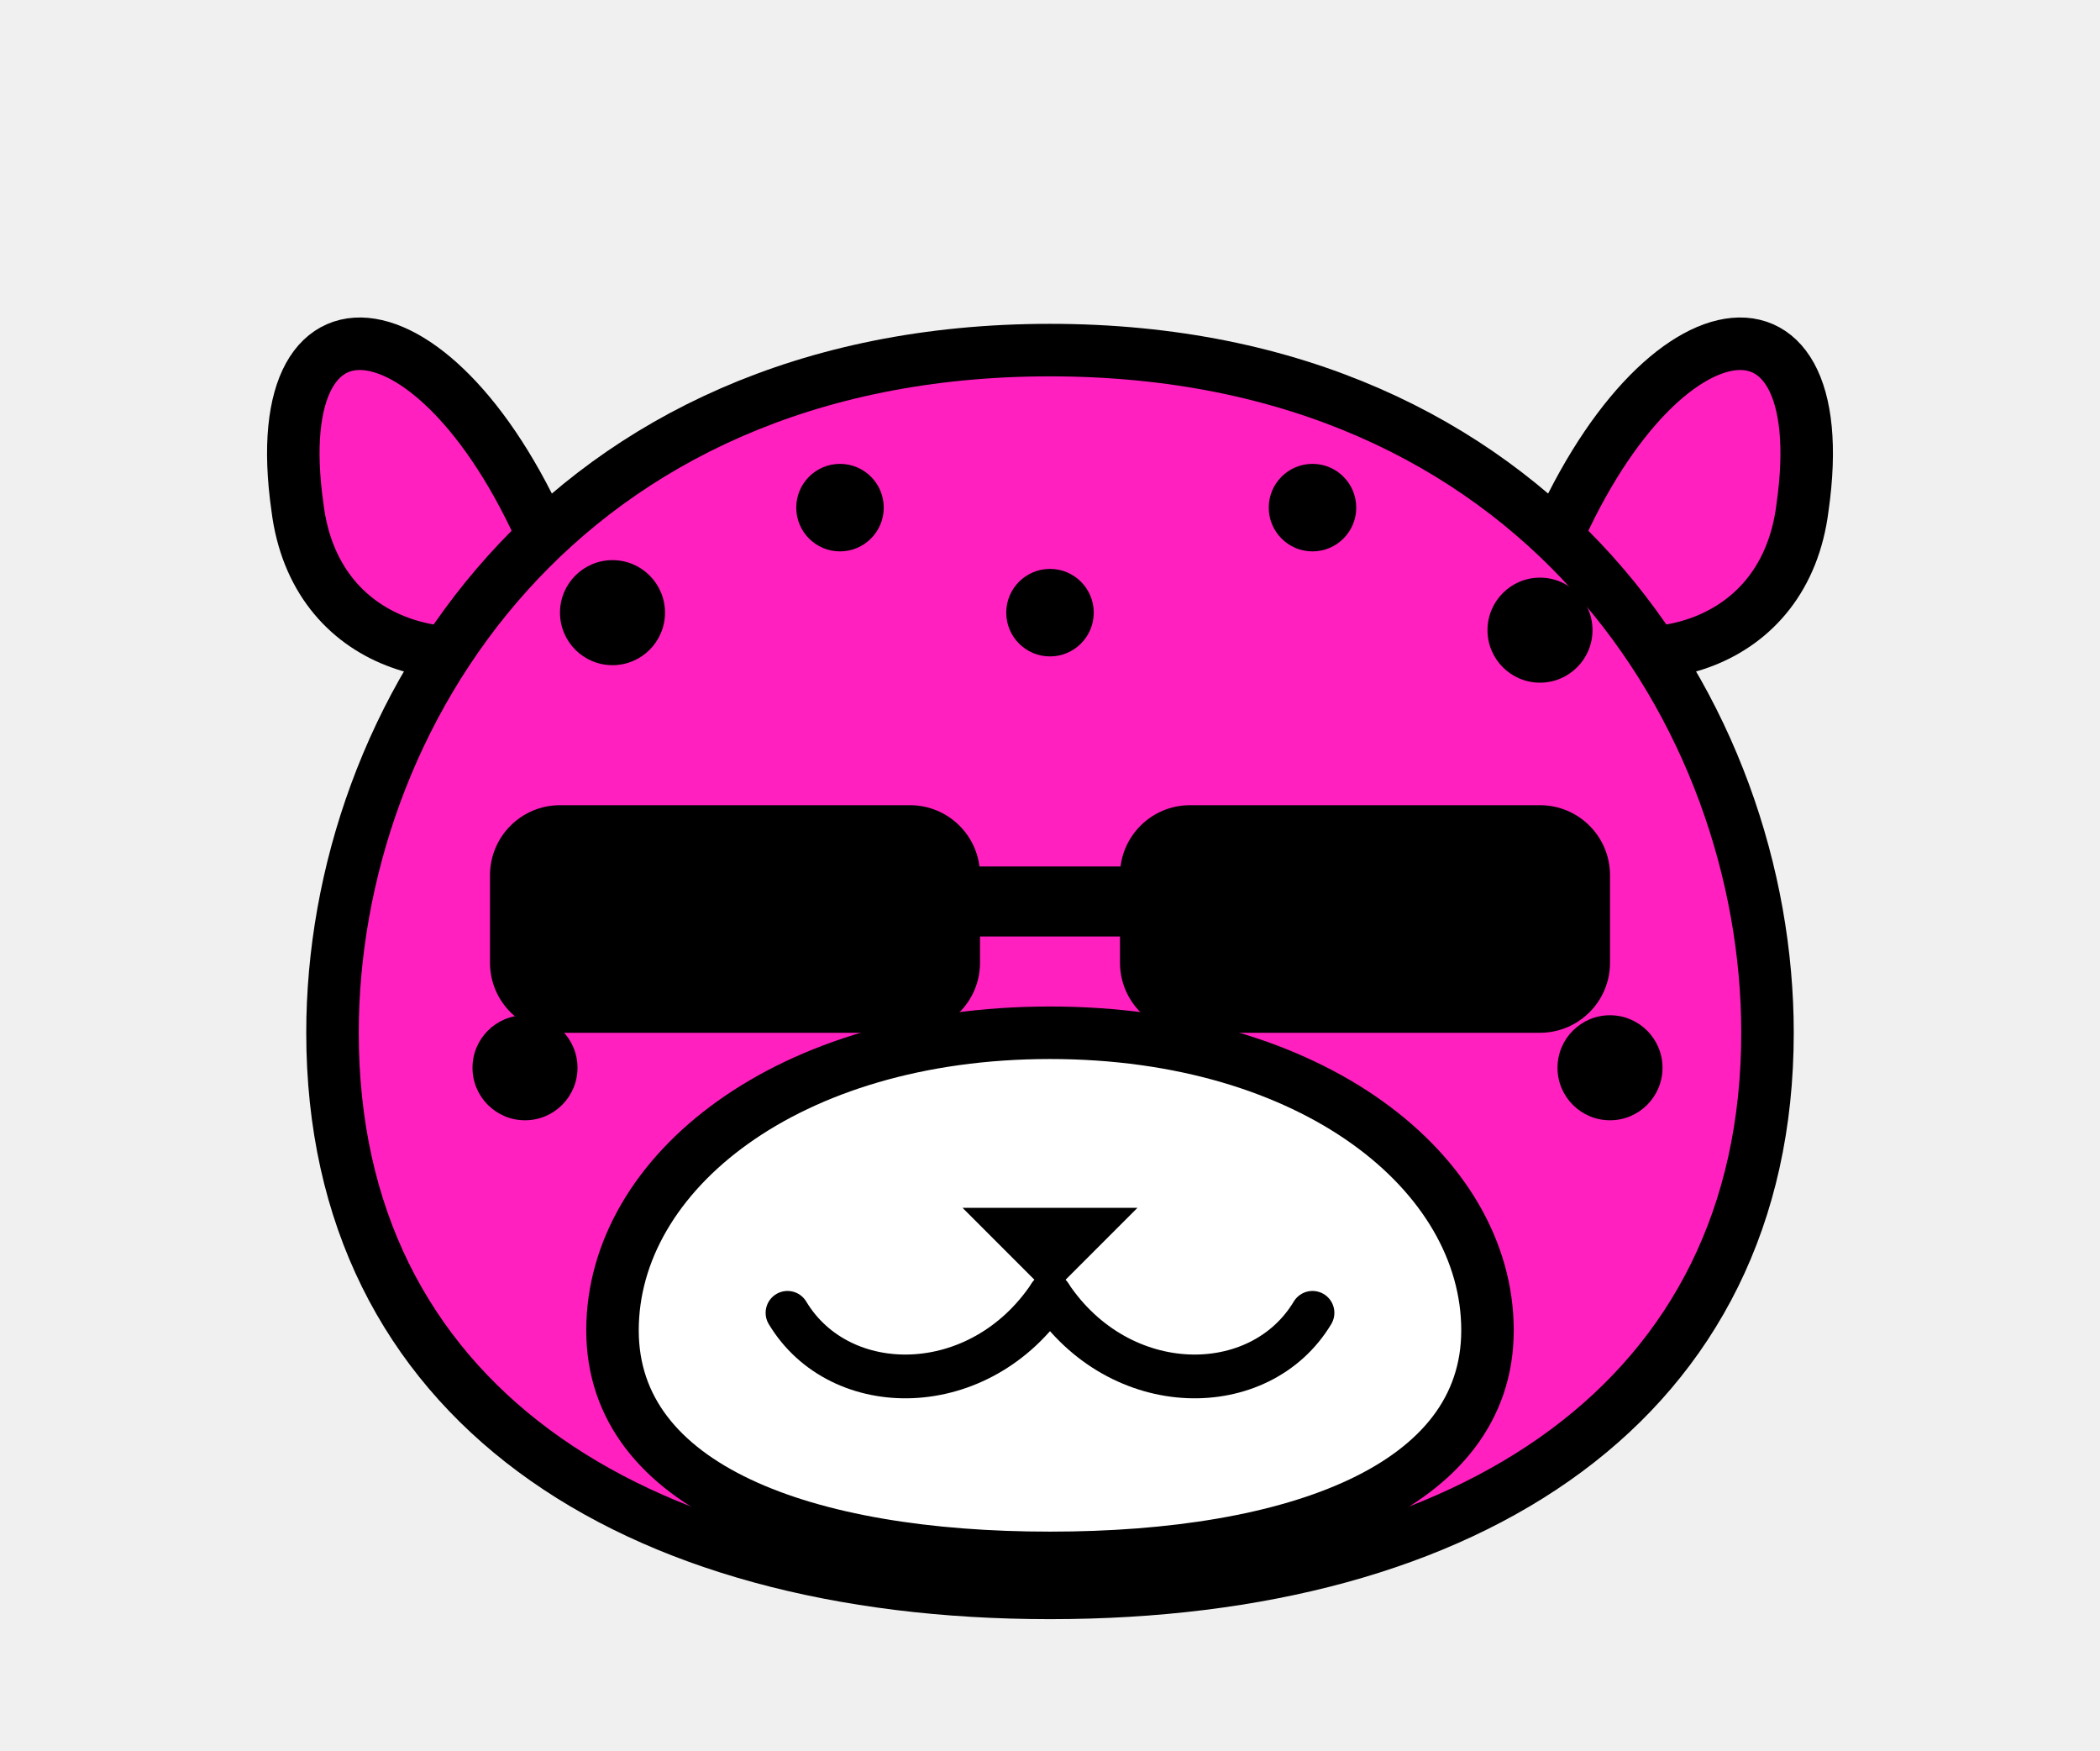
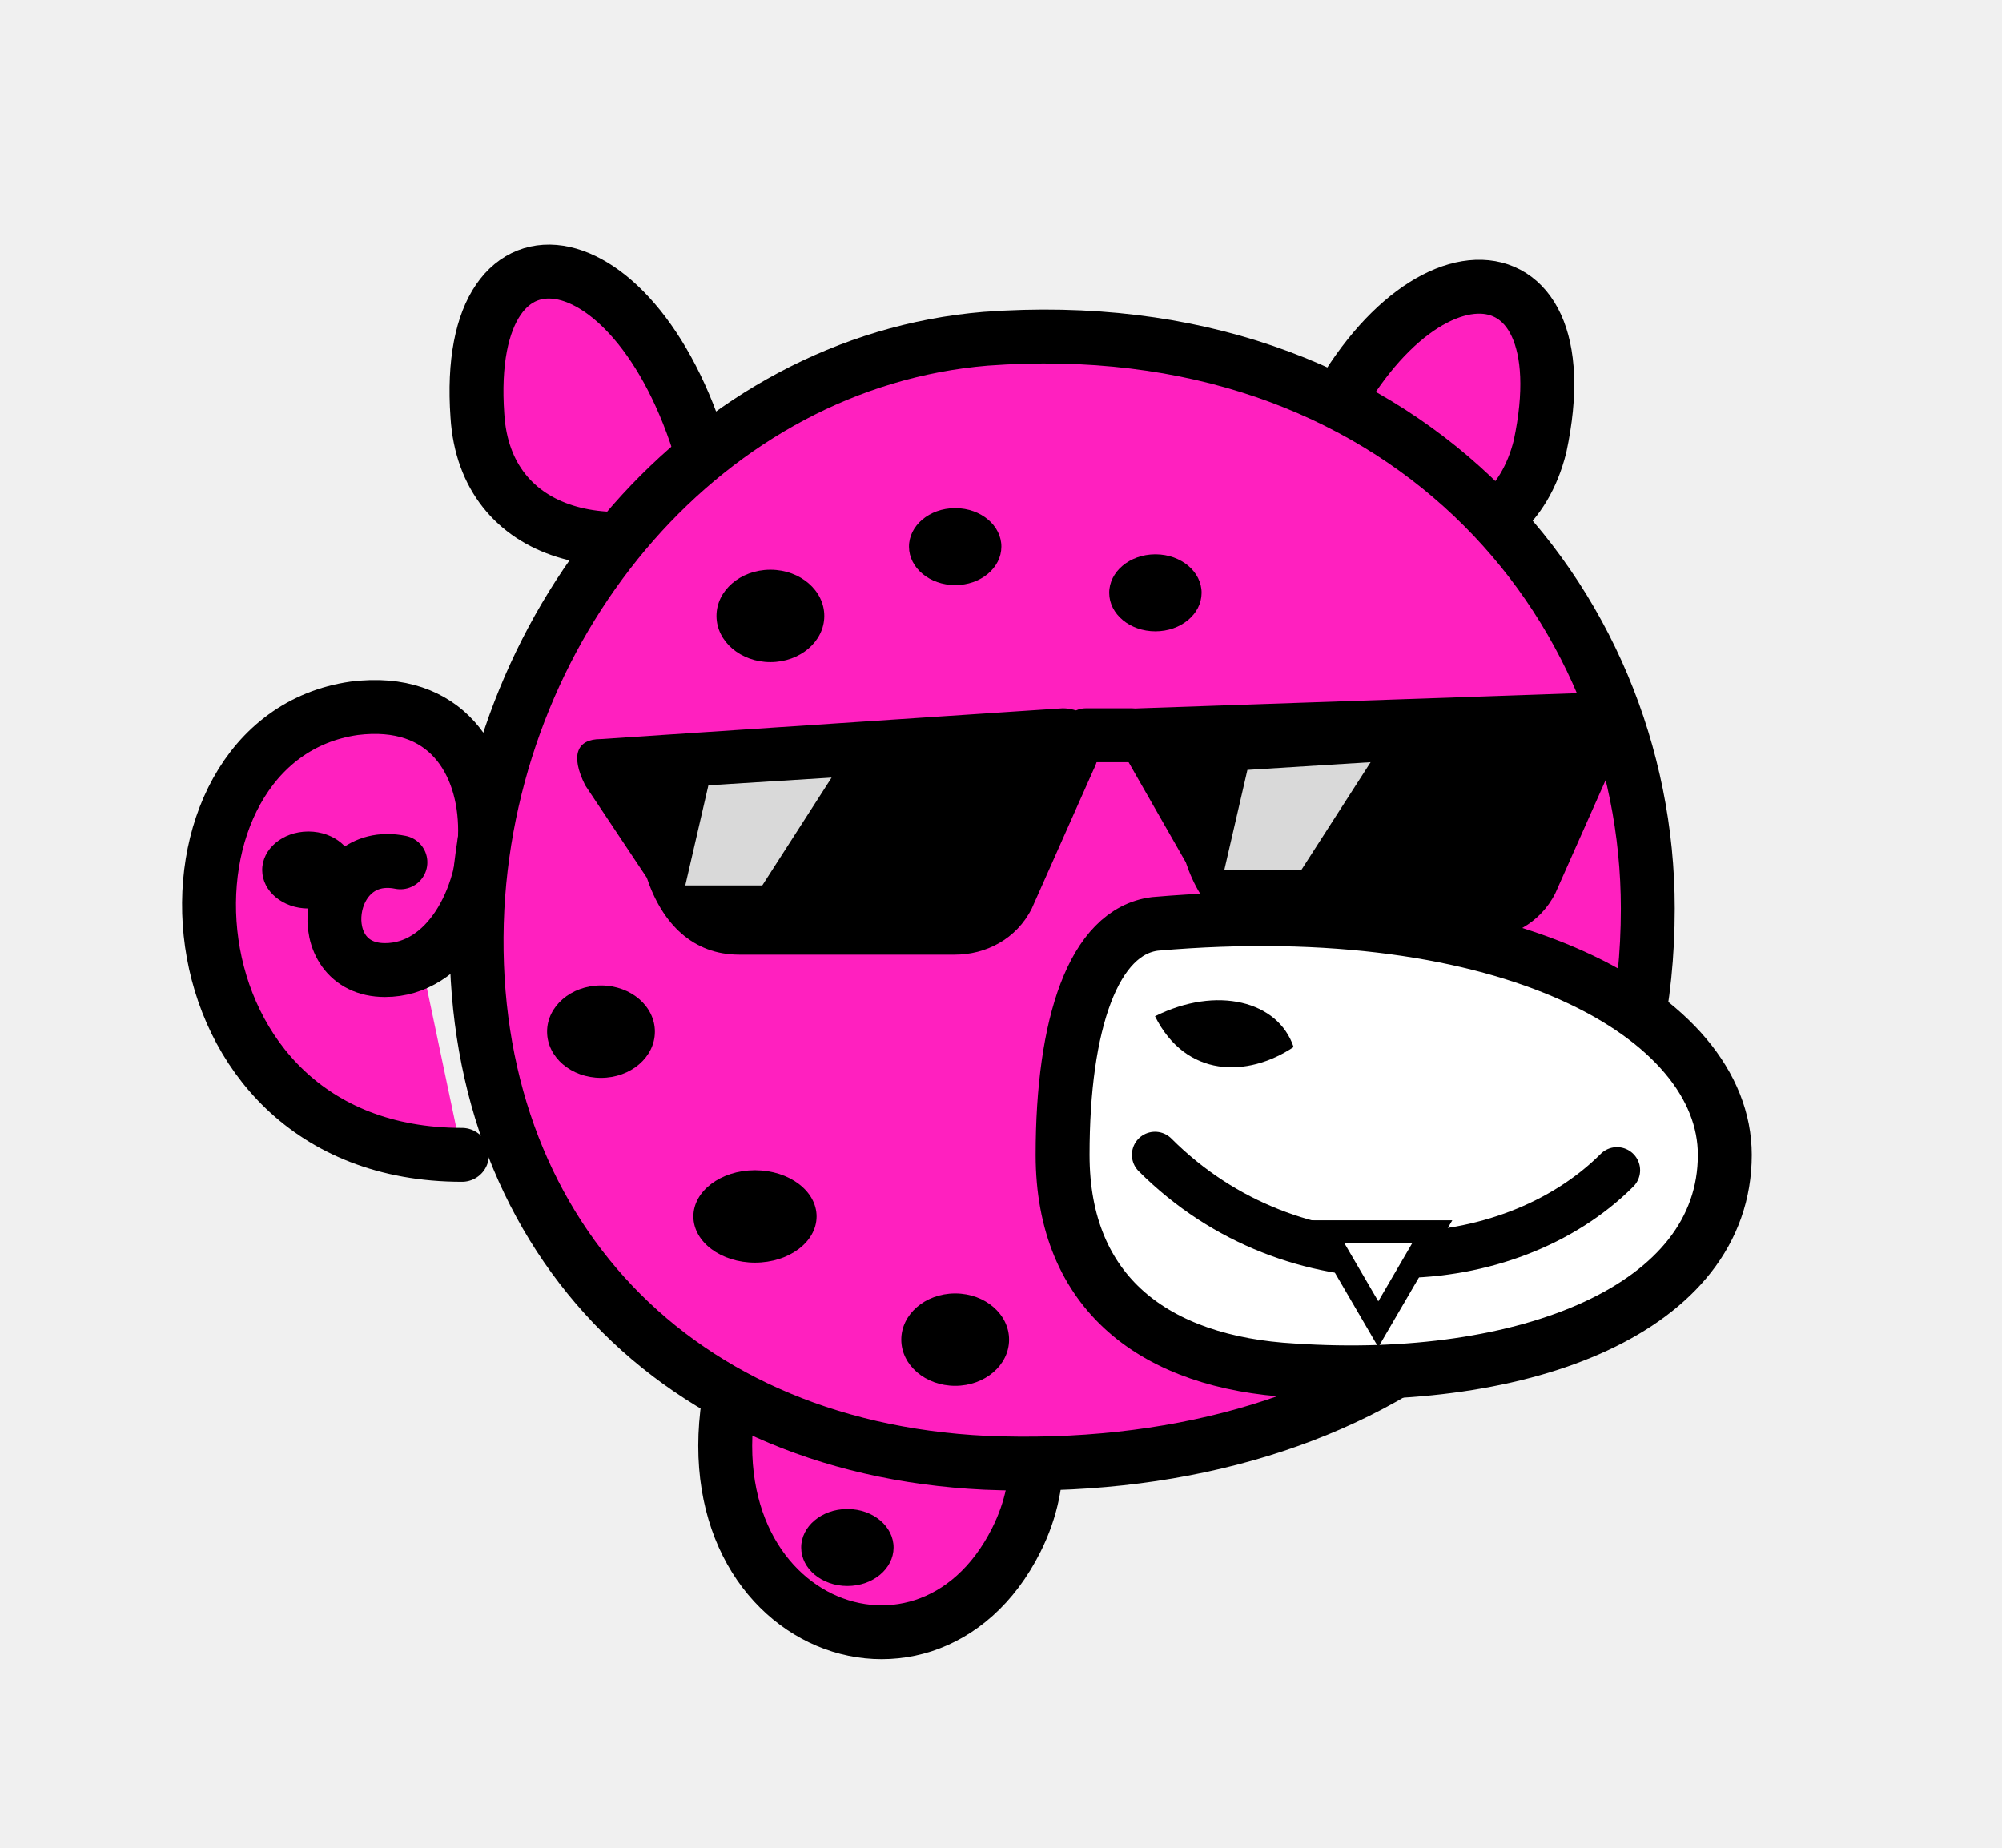
- <svg xmlns="http://www.w3.org/2000/svg" viewBox="0 0 240 200" role="img" aria-label="נמר סושיאל — מאסקוט">
-   <g fill="none" stroke="#000" stroke-width="6" stroke-linejoin="round">
-     <path d="M64 66 C52 34 30 30 34 58 C36 74 52 78 64 72 Z" fill="#ff20bf" />
-     <path d="M176 66 C188 34 210 30 206 58 C204 74 188 78 176 72 Z" fill="#ff20bf" />
-     <path d="M120 40 C176 40 202 82 202 118 C202 160 168 182 120 182 C72 182 38 160 38 118 C38 82 64 40 120 40 Z" fill="#ff20bf" />
-     <path d="M120 118 C150 118 170 134 170 152 C170 170 148 178 120 178 C92 178 70 170 70 152 C70 134 90 118 120 118 Z" fill="#fff" />
+ <svg xmlns="http://www.w3.org/2000/svg" viewBox="0 0 260 240" role="img" aria-label="נמר סושיאל — מאסקוט">
+   <g stroke="#000" stroke-width="7" stroke-linejoin="round" stroke-linecap="round">
+     <path d="M60 150 C20 150 18 96 46 92 C70 89 66 126 50 126 C40 126 42 110 52 112" fill="#ff20bf" />
+     <path d="M96 176 C86 210 120 224 132 200 C140 184 128 168 112 168 Z" fill="#ff20bf" />
+     <path d="M92 62 C84 30 60 26 62 54 C63 70 80 74 96 66 Z" fill="#ff20bf" />
+     <path d="M170 60 C182 30 206 30 200 58 C196 74 178 74 166 64 Z" fill="#ff20bf" />
+     <path d="M128 44 C182 40 214 78 214 118 C214 166 176 192 128 190              C86 188 60 158 62 118 C64 80 92 47 128 44 Z" fill="#ff20bf" />
+     <path d="M150 120 C196 116 224 132 224 150 C224 170 198 180 168 178              C150 177 138 168 138 150 C138 133 142 121 150 120 Z" fill="#fff" />
  </g>
  <g fill="#000">
-     <rect x="56" y="92" width="56" height="26" rx="8" />
-     <rect x="128" y="92" width="56" height="26" rx="8" />
-     <rect x="108" y="99" width="24" height="8" />
+     <path d="M78 96 L138 92 C142 92 144 96 142 100 L134 118 C132 122 128 124 124 124              L96 124 C90 124 86 120 84 114 L76 102 C74 98 75 96 78 96 Z" />
+     <path d="M148 92 L206 90 C210 90 212 94 210 98 L202 116 C200 120 196 122 192 122              L166 122 C160 122 156 118 154 112 L146 98 C144 94 145 92 148 92 Z" />
+     <rect x="138" y="92" width="12" height="7" rx="3" />
+     <path d="M92 102 l16 -1 -9 14 -10 0 z" fill="#fff" opacity="0.85" />
+     <path d="M162 100 l16 -1 -9 14 -10 0 z" fill="#fff" opacity="0.85" />
  </g>
-   <path d="M110 138 h20 l-10 10 Z" fill="#000" />
-   <path d="M120 148 C112 160 96 160 90 150" fill="none" stroke="#000" stroke-width="5" stroke-linecap="round" />
-   <path d="M120 148 C128 160 144 160 150 150" fill="none" stroke="#000" stroke-width="5" stroke-linecap="round" />
+   <path d="M150 150 C168 168 196 166 210 152" fill="none" stroke="#000" stroke-width="6" stroke-linecap="round" />
+   <path d="M172 160 l7 12 7 -12 z" fill="#fff" stroke="#000" stroke-width="3" />
+   <path d="M150 132 c8 -4 16 -2 18 4 c-6 4 -14 4 -18 -4 z" fill="#000" />
  <g fill="#000">
-     <circle cx="70" cy="70" r="6" />
-     <circle cx="96" cy="58" r="5" />
-     <circle cx="150" cy="58" r="5" />
-     <circle cx="176" cy="72" r="6" />
-     <circle cx="60" cy="122" r="6" />
-     <circle cx="184" cy="122" r="6" />
-     <circle cx="120" cy="70" r="5" />
+     <path d="M100 74 a7 6 0 1 0 0.1 0 z" />
+     <path d="M124 66 a6 5 0 1 0 0.1 0 z" />
+     <path d="M150 72 a6 5 0 1 0 0.1 0 z" />
+     <path d="M188 92 a7 6 0 1 0 0.1 0 z" />
+     <path d="M78 128 a7 6 0 1 0 0.1 0 z" />
+     <path d="M98 152 a8 6 0 1 0 0.1 0 z" />
+     <path d="M124 168 a7 6 0 1 0 0.1 0 z" />
+     <path d="M40 108 a6 5 0 1 0 0.1 0 z" />
+     <path d="M110 196 a6 5 0 1 0 0.1 0 z" />
  </g>
</svg>
